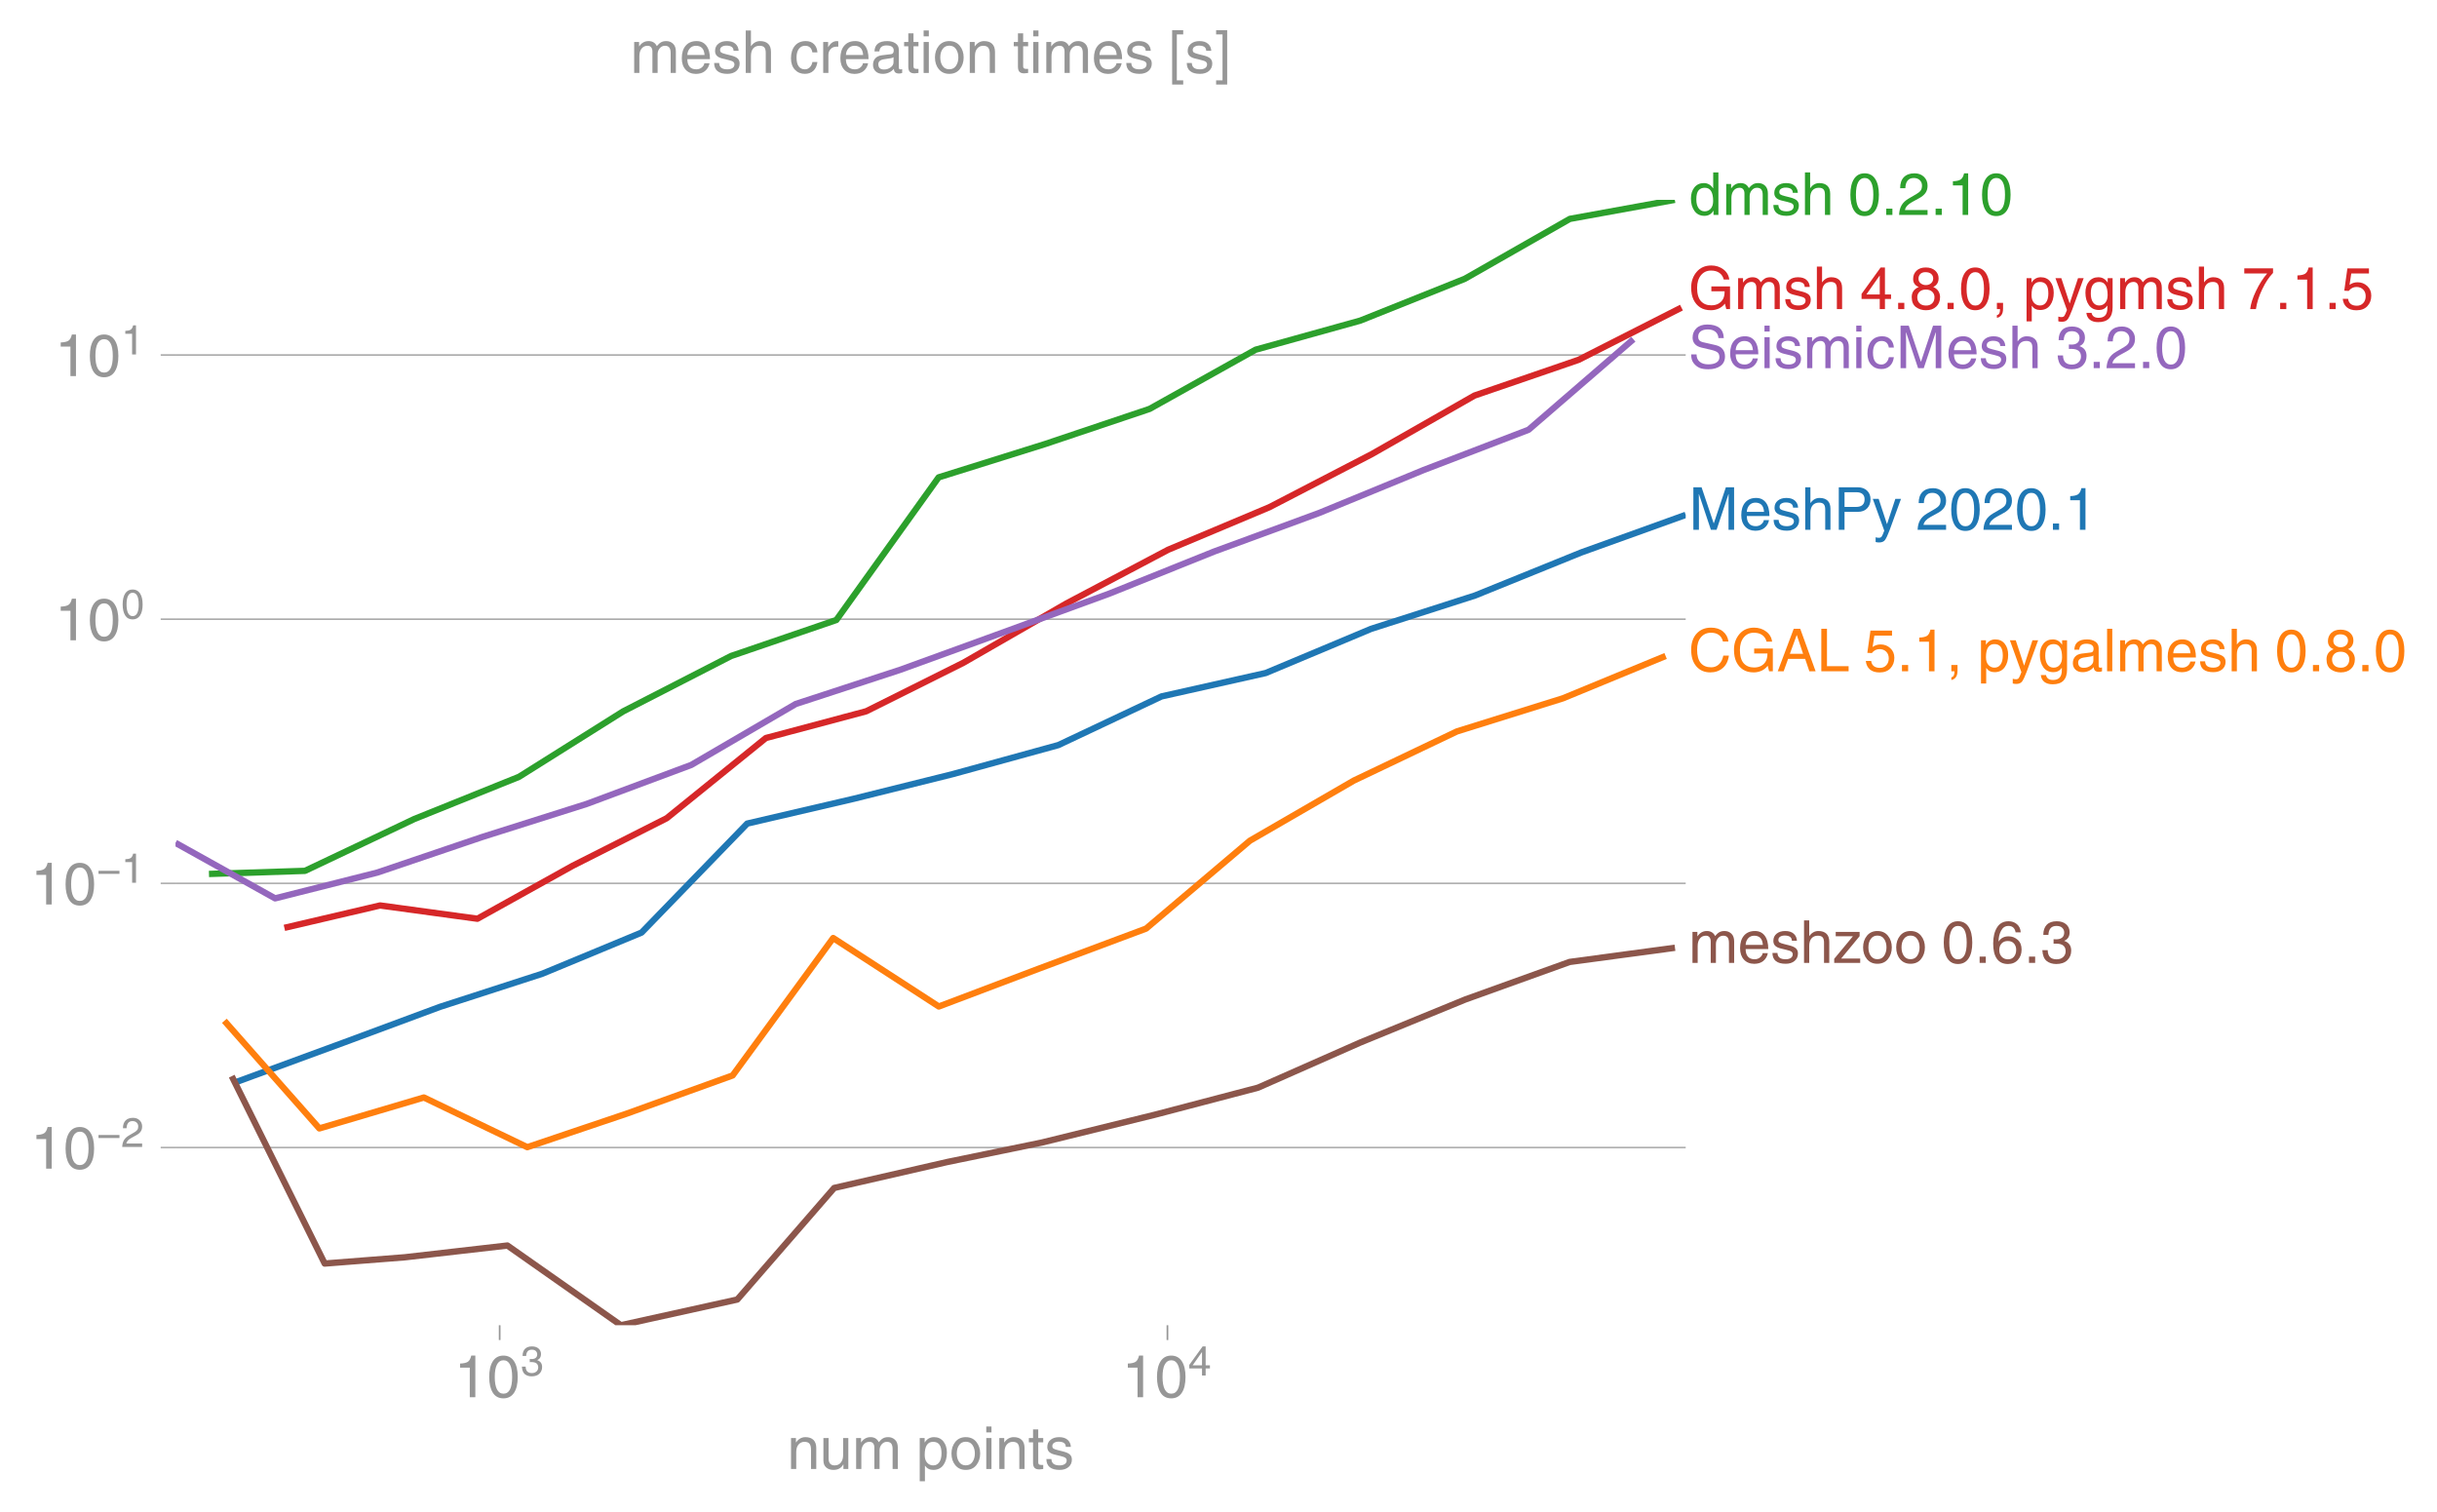
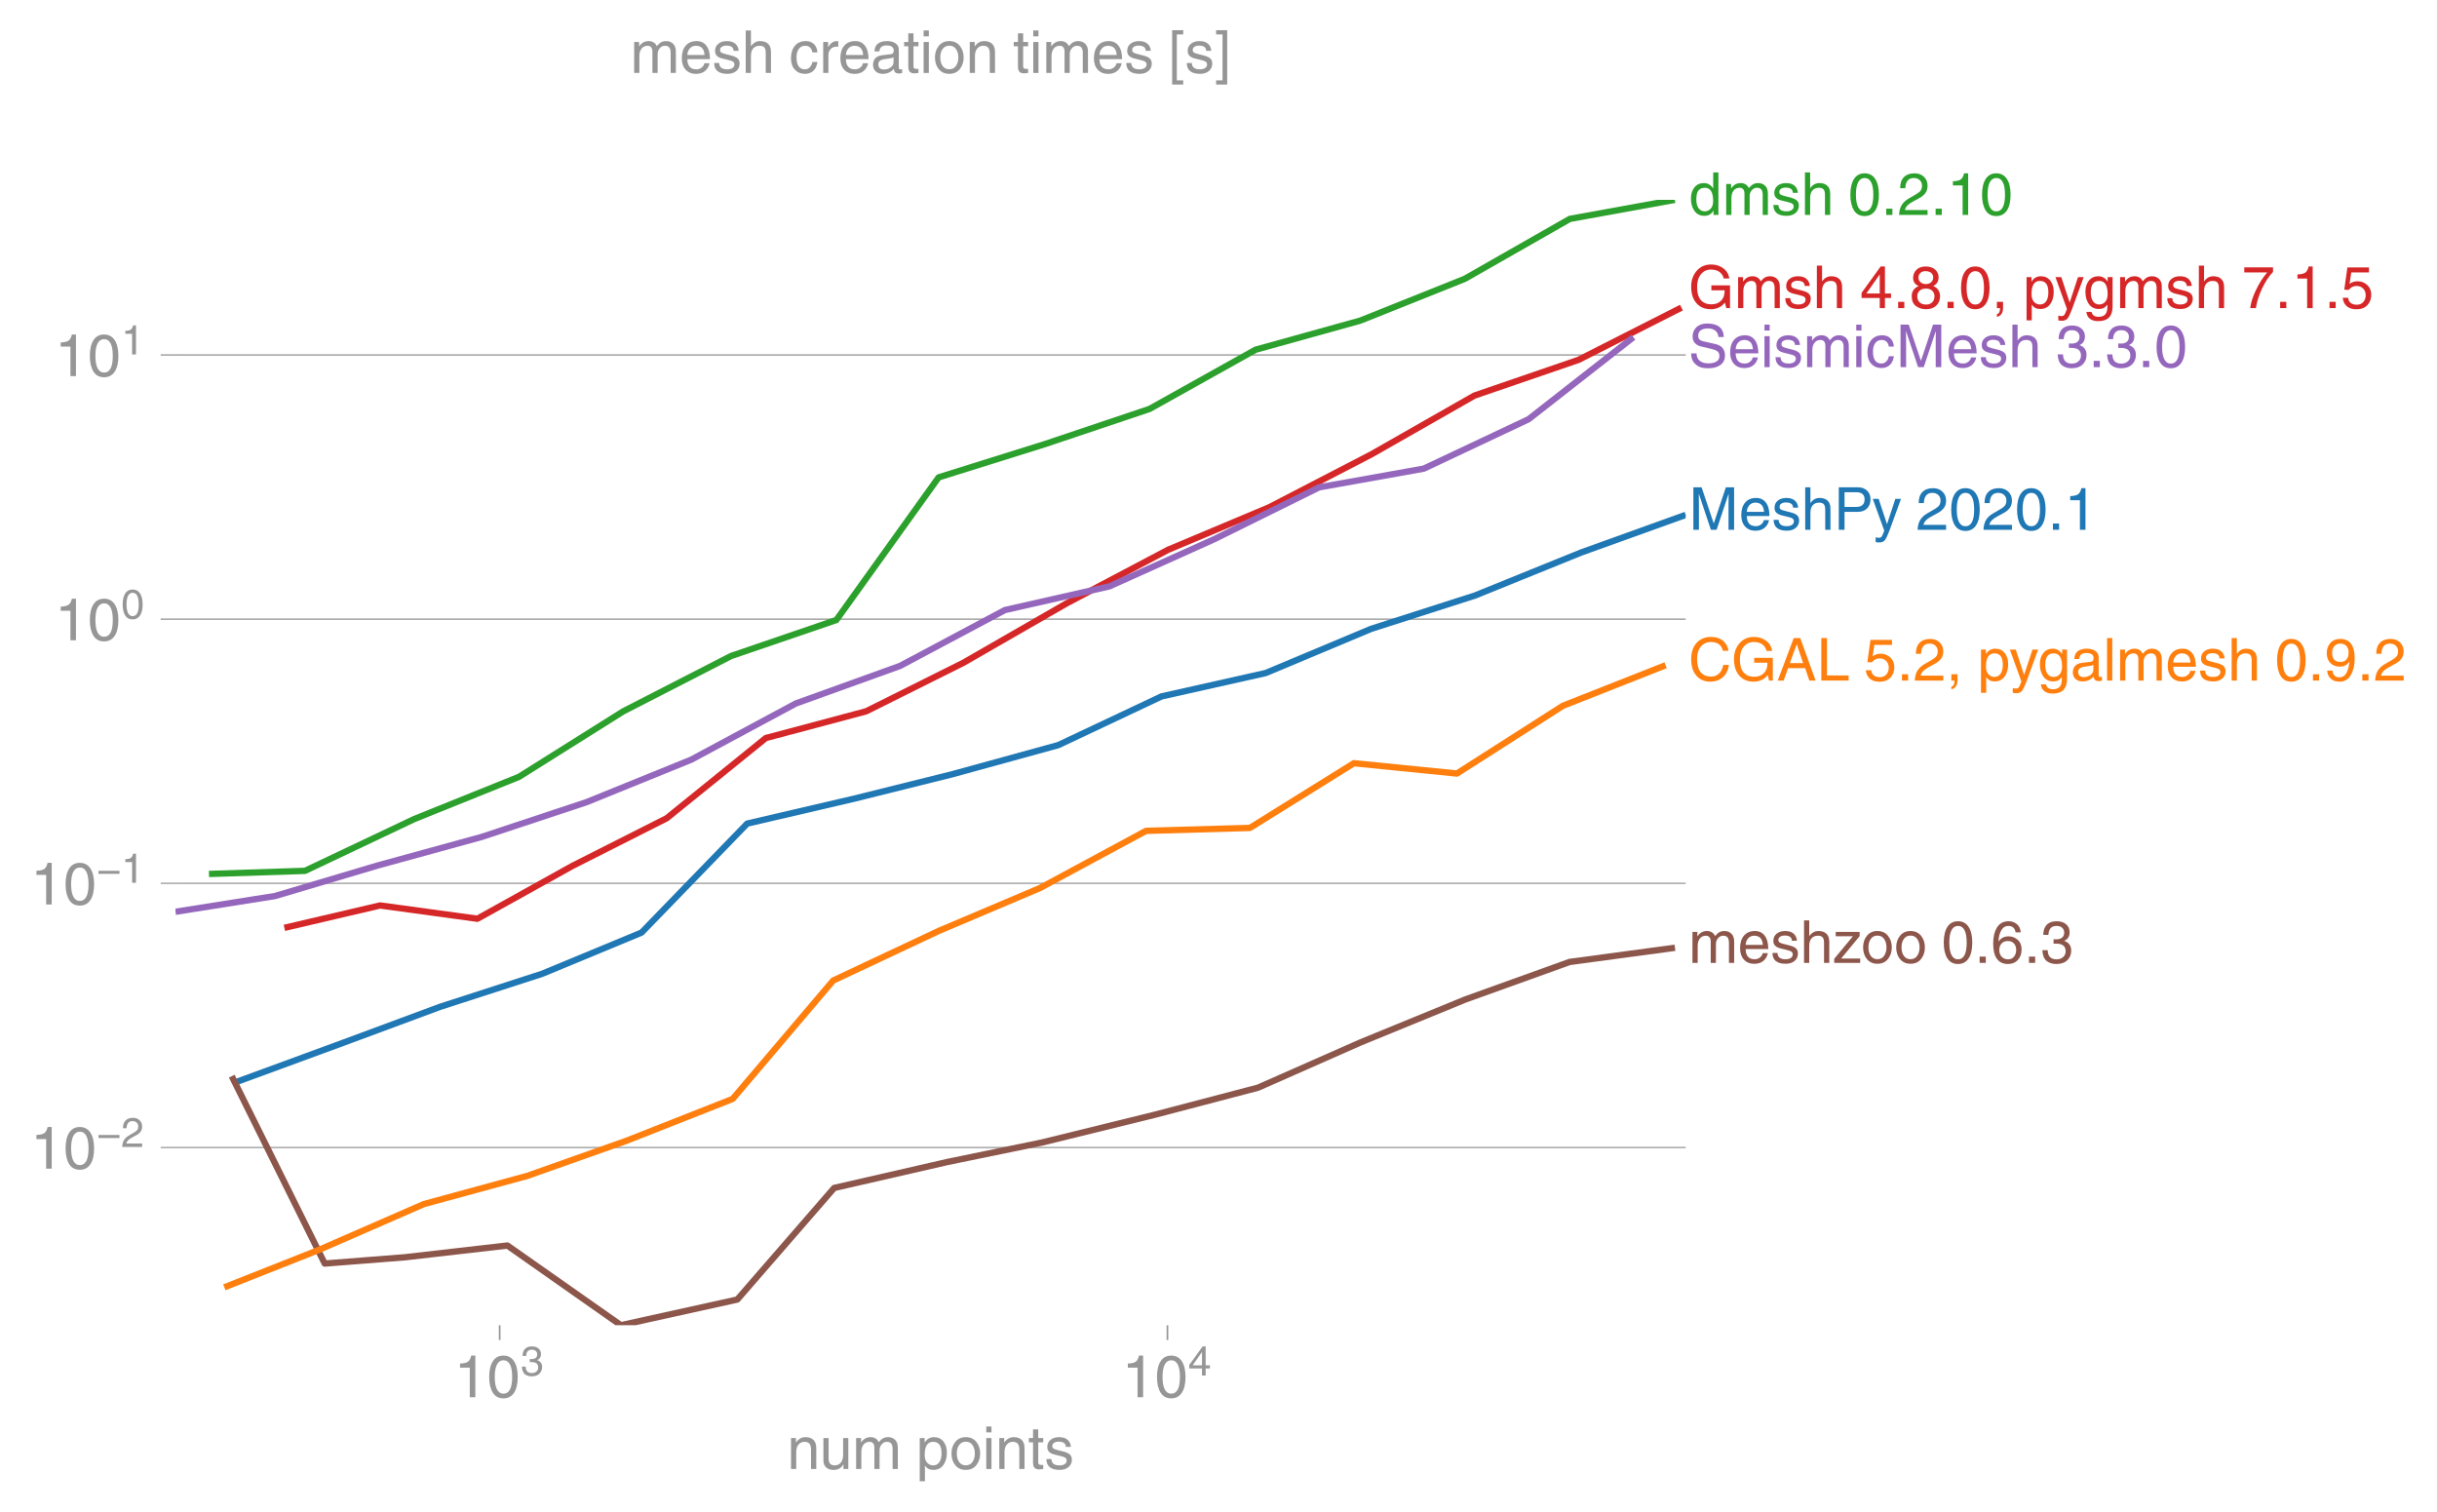
<svg xmlns="http://www.w3.org/2000/svg" xmlns:xlink="http://www.w3.org/1999/xlink" height="476.609" viewBox="0 0 576.281 357.457" width="768.375">
  <defs>
    <style>*{stroke-linecap:butt;stroke-linejoin:round}</style>
  </defs>
  <g id="figure_1">
    <path d="M0 357.457h576.281V0H0z" fill="none" id="patch_1" />
    <g id="axes_1">
      <path d="M41.5 313.361h357.12V47.25H41.5z" fill="none" id="patch_2" />
      <g id="matplotlib.axis_1">
        <g id="xtick_1">
          <g id="line2d_1">
            <defs>
-               <path d="M0 0v3.5" id="me89d0edef5" stroke="#969696" stroke-width=".4" />
-             </defs>
-             <use x="118.157" xlink:href="#me89d0edef5" y="313.361" fill="#969696" stroke="#969696" stroke-width=".4" />
+               <path d="M0 0v3.5" id="mc59b5e9c8b" stroke="#969696" stroke-width=".4" />
+             </defs>
+             <use x="118.157" xlink:href="#mc59b5e9c8b" y="313.361" fill="#969696" stroke="#969696" stroke-width=".4" />
          </g>
          <g transform="matrix(.14 0 0 -.14 107.377 330.41)" fill="#969696" id="text_1">
            <defs>
              <path d="M35.89 0h-9.374v49.906H10.109v6.985q8.594.28 12.782 2.75Q27.094 62.109 29 70.313h6.89z" id="HelveticaWorld-Regular-49" />
              <path d="M42.484 34.188q0 14.109-3.734 21.156-3.734 7.062-10.969 7.062-7.078 0-10.89-7.062-3.797-7.047-3.797-21.157 0-13.671 3.75-20.937Q20.609 6 27.78 6q7.235 0 10.969 7 3.734 7.016 3.734 21.188zm9.422 0q0-17.297-6.25-26.704-6.25-9.39-17.875-9.39-12.062 0-18.062 9.734-6 9.75-6 26.36 0 17.03 6.14 26.578 6.157 9.547 17.922 9.547 11.625 0 17.875-9.5t6.25-26.626z" id="HelveticaWorld-Regular-48" />
              <path d="M22.406 39.984q2.203-.187 4.594-.187 6.203 0 9.781 2.86 3.594 2.859 3.594 8.656 0 4.687-3.344 7.89-3.343 3.203-9.64 3.203-6.985 0-10.235-4.11-3.234-4.093-3.437-10.983h-8.64q0 10.984 5.765 16.984 5.765 6.016 16.937 6.016 9.922 0 15.828-5.11 5.907-5.094 5.907-13.39 0-10.704-9.032-14.5v-.204q11.72-4 11.72-16.406 0-9.906-6.595-16.265-6.593-6.344-18.703-6.344-9.906 0-16.312 5.203Q4.204 8.5 3.422 21.484H12.5q.203-8.109 4-11.797Q20.313 6 27.484 6q6.938 0 11.141 3.86 4.203 3.859 4.203 9.718 0 6.406-4.016 9.672-4 3.266-12.39 3.266-2 0-4.016-.094z" id="HelveticaWorld-Regular-51" />
            </defs>
            <use transform="translate(0 .173)" xlink:href="#HelveticaWorld-Regular-49" />
            <use transform="translate(55.615 .173)" xlink:href="#HelveticaWorld-Regular-48" />
            <use transform="matrix(.7 0 0 .7 112.146 36.781)" xlink:href="#HelveticaWorld-Regular-51" />
          </g>
        </g>
        <g id="xtick_2">
-           <use x="276.067" xlink:href="#me89d0edef5" y="313.361" fill="#969696" stroke="#969696" stroke-width=".4" id="line2d_2" />
+           <use x="276.067" xlink:href="#mc59b5e9c8b" y="313.361" fill="#969696" stroke="#969696" stroke-width=".4" id="line2d_2" />
          <g transform="matrix(.14 0 0 -.14 265.287 330.41)" fill="#969696" id="text_2">
            <defs>
              <path d="M10.594 24.703h22.61v31.89h-.188zM42 17.093V0h-8.797v17.094H2.484v8.593L34.72 70.314H42v-45.61h10.297v-7.61z" id="HelveticaWorld-Regular-52" />
            </defs>
            <use transform="translate(0 .173)" xlink:href="#HelveticaWorld-Regular-49" />
            <use transform="translate(55.615 .173)" xlink:href="#HelveticaWorld-Regular-48" />
            <use transform="matrix(.7 0 0 .7 112.146 36.781)" xlink:href="#HelveticaWorld-Regular-52" />
          </g>
        </g>
        <g transform="matrix(.14 0 0 -.14 186.133 347.359)" fill="#969696" id="text_3">
          <defs>
            <path d="M49.219 0h-8.844v32.172q0 7.422-2.594 10.578-2.578 3.156-8.578 3.156-5.906 0-9.875-4.5-3.953-4.484-3.953-12.89V0H6.594v52.297h8.297v-7.375h.203q6.203 8.89 15.812 8.89 8.89 0 13.594-4.718 4.719-4.703 4.719-13.5z" id="HelveticaWorld-Regular-110" />
            <path d="M6.11 52.297h8.78V17.578q0-5.765 2.61-8.625Q20.125 6.11 25 6.11q6.781 0 10.594 4.797 3.812 4.813 3.812 12.578v28.813h8.782V0H39.89v7.625l-.188.188q-4.984-9.329-16.61-9.329-7.515 0-12.25 4.094Q6.11 6.688 6.11 14.703z" id="HelveticaWorld-Regular-117" />
            <path d="M6.594 52.297h8.297v-7.375h.203q5.906 8.89 15.812 8.89 9.813 0 13.922-8.5 3.75 4.594 7.266 6.547 3.515 1.953 8.703 1.953 6.781 0 11.484-4.453Q77 44.922 77 36.187V0h-8.781v33.797q0 6.094-2.297 9.094-2.297 3.015-7.422 3.015-5.172 0-8.75-4.203-3.563-4.203-3.563-9.812V0h-8.78v36.188q0 4.53-2.11 7.124-2.094 2.594-6.094 2.594-6.297 0-10.062-4.687-3.766-4.688-3.766-12.703V0H6.594z" id="HelveticaWorld-Regular-109" />
            <path d="M14.984 23.688q0-8.407 4.094-13 4.11-4.579 10.219-4.579 6.687 0 10.39 5.438 3.72 5.453 3.72 14.765 0 10.22-3.563 14.907-3.563 4.687-10.735 4.687-6.984 0-10.562-5.5-3.563-5.5-3.563-16.718zm-8.39 28.609h8.297v-7.375h.203q5.61 8.89 15.625 8.89 10.11 0 15.937-7.359 5.828-7.344 5.828-18.766 0-12.796-5.953-21Q40.578-1.515 29.5-1.515q-9.094 0-13.922 7.032h-.203v-26.22H6.594z" id="HelveticaWorld-Regular-112" />
            <path d="M12.703 26.219q0-8.735 3.953-14.375 3.953-5.64 11.219-5.64 7.531 0 11.438 5.905 3.906 5.907 3.906 14.11 0 8.297-3.907 14.078-3.906 5.797-11.437 5.797-6.969 0-11.078-5.453-4.094-5.438-4.094-14.422zm-8.984 0q0 11.672 6.484 19.625 6.5 7.968 17.672 7.968 11.438 0 17.875-8.062 6.453-8.047 6.453-19.531 0-11.516-6.406-19.625-6.39-8.11-17.922-8.11-11.078 0-17.625 7.86-6.531 7.86-6.531 19.875z" id="HelveticaWorld-Regular-111" />
            <path d="M6.594 61.813v9.968h8.781v-9.969zM15.375 0H6.594v52.297h8.781z" id="HelveticaWorld-Regular-105" />
            <path d="M17.188 45.016V10.984q0-2 1.093-3.046 1.11-1.047 3.938-1.047h3.375V0Q20.797-.688 19-.688q-5.516 0-8.063 2.641-2.53 2.64-2.53 8.547v34.516H1.311v7.28h7.094v14.595h8.781V52.297h8.407v-7.281z" id="HelveticaWorld-Regular-116" />
            <path d="M36.078 37.406q-.187 4.688-3.344 6.735-3.14 2.047-9.047 2.047-4.296 0-7.359-1.907-3.047-1.89-3.047-5.468 0-2.829 1.797-4.172 1.813-1.344 7.828-2.86l8.688-2.187q7.906-2 11.297-5.11 3.406-3.093 3.406-8.656 0-7.719-5.64-12.531-5.641-4.813-15.063-4.813-11 0-16.64 4.563-5.626 4.578-5.735 13.75h8.5q.203-5.422 3.594-8.063 3.39-2.625 10.171-2.625 5.516 0 8.766 2.188 3.25 2.203 3.25 6.11 0 2.78-2.11 4.437-2.093 1.672-8.296 3.078l-10.203 2.5q-6.203 1.562-9.157 4.656-2.953 3.094-2.953 8.031 0 7.72 5.516 12.203 5.531 4.5 14.406 4.5 9.485 0 14.531-4.624 5.047-4.61 5.344-11.782z" id="HelveticaWorld-Regular-115" />
          </defs>
          <use xlink:href="#HelveticaWorld-Regular-110" />
          <use x="55.176" xlink:href="#HelveticaWorld-Regular-117" />
          <use x="109.961" xlink:href="#HelveticaWorld-Regular-109" />
          <use x="192.969" xlink:href="#HelveticaWorld-Regular-32" />
          <use x="217.383" xlink:href="#HelveticaWorld-Regular-112" />
          <use x="273.877" xlink:href="#HelveticaWorld-Regular-111" />
          <use x="329.785" xlink:href="#HelveticaWorld-Regular-105" />
          <use x="351.807" xlink:href="#HelveticaWorld-Regular-110" />
          <use x="406.982" xlink:href="#HelveticaWorld-Regular-116" />
          <use x="434.668" xlink:href="#HelveticaWorld-Regular-115" />
        </g>
      </g>
      <g id="matplotlib.axis_2">
        <g id="ytick_1">
-           <path clip-path="url(#p22463ea2a9)" d="M41.5 271.333h357.12" fill="none" stroke="#969696" stroke-linecap="square" stroke-width=".3" id="line2d_3" />
+           <path clip-path="url(#p4b1ed5103f)" d="M41.5 271.333h357.12" fill="none" stroke="#969696" stroke-linecap="square" stroke-width=".3" id="line2d_3" />
          <g id="line2d_4">
            <defs>
-               <path d="M0 0h-3.5" id="m90492a49a6" stroke="#969696" stroke-width=".3" />
-             </defs>
-             <use x="41.5" xlink:href="#m90492a49a6" y="271.333" fill="#969696" stroke="#969696" stroke-width=".3" />
+               <path d="M0 0h-3.5" id="mdeab0ee02b" stroke="#969696" stroke-width=".3" />
+             </defs>
+             <use x="41.5" xlink:href="#mdeab0ee02b" y="271.333" fill="#969696" stroke="#969696" stroke-width=".3" />
          </g>
          <g transform="matrix(.14 0 0 -.14 7.2 276.358)" fill="#969696" id="text_4">
            <defs>
              <path d="M54.594 21.578H4v7.328h50.594z" id="HelveticaWorld-Regular-8722" />
              <path d="M4.39 45.125q0 12.39 6.391 18.781 6.406 6.407 17.938 6.407 9.656 0 15.812-5.86 6.157-5.86 6.157-15.14 0-7.22-3.547-12.188-3.532-4.953-10.422-8.703l-12.11-6.64Q13.922 15.921 12.5 8.296h38.188V0H2.593q.39 9.906 4.297 16.5 3.906 6.594 12.203 11.375l12.593 7.328q5.032 2.89 7.329 5.984 2.297 3.094 2.297 8.516 0 5.375-3.766 9.031-3.75 3.672-10.156 3.672-7.078 0-10.594-4.672-3.516-4.656-3.61-12.609z" id="HelveticaWorld-Regular-50" />
            </defs>
            <use transform="translate(0 .173)" xlink:href="#HelveticaWorld-Regular-49" />
            <use transform="translate(55.615 .173)" xlink:href="#HelveticaWorld-Regular-48" />
            <use transform="matrix(.7 0 0 .7 112.146 36.781)" xlink:href="#HelveticaWorld-Regular-8722" />
            <use transform="matrix(.7 0 0 .7 153.161 36.781)" xlink:href="#HelveticaWorld-Regular-50" />
          </g>
        </g>
        <g id="ytick_2">
-           <path clip-path="url(#p22463ea2a9)" d="M41.5 208.868h357.12" fill="none" stroke="#969696" stroke-linecap="square" stroke-width=".3" id="line2d_5" />
-           <use x="41.5" xlink:href="#m90492a49a6" y="208.868" fill="#969696" stroke="#969696" stroke-width=".3" id="line2d_6" />
+           <path clip-path="url(#p4b1ed5103f)" d="M41.5 208.868h357.12" fill="none" stroke="#969696" stroke-linecap="square" stroke-width=".3" id="line2d_5" />
+           <use x="41.5" xlink:href="#mdeab0ee02b" y="208.868" fill="#969696" stroke="#969696" stroke-width=".3" id="line2d_6" />
          <g transform="matrix(.14 0 0 -.14 7.2 213.893)" fill="#969696" id="text_5">
            <use transform="translate(0 .173)" xlink:href="#HelveticaWorld-Regular-49" />
            <use transform="translate(55.615 .173)" xlink:href="#HelveticaWorld-Regular-48" />
            <use transform="matrix(.7 0 0 .7 112.146 36.781)" xlink:href="#HelveticaWorld-Regular-8722" />
            <use transform="matrix(.7 0 0 .7 153.161 36.781)" xlink:href="#HelveticaWorld-Regular-49" />
          </g>
        </g>
        <g id="ytick_3">
-           <path clip-path="url(#p22463ea2a9)" d="M41.5 146.403h357.12" fill="none" stroke="#969696" stroke-linecap="square" stroke-width=".3" id="line2d_7" />
-           <use x="41.5" xlink:href="#m90492a49a6" y="146.403" fill="#969696" stroke="#969696" stroke-width=".3" id="line2d_8" />
+           <path clip-path="url(#p4b1ed5103f)" d="M41.5 146.403h357.12" fill="none" stroke="#969696" stroke-linecap="square" stroke-width=".3" id="line2d_7" />
+           <use x="41.5" xlink:href="#mdeab0ee02b" y="146.403" fill="#969696" stroke="#969696" stroke-width=".3" id="line2d_8" />
          <g transform="matrix(.14 0 0 -.14 12.94 151.428)" fill="#969696" id="text_6">
            <use transform="translate(0 .173)" xlink:href="#HelveticaWorld-Regular-49" />
            <use transform="translate(55.615 .173)" xlink:href="#HelveticaWorld-Regular-48" />
            <use transform="matrix(.7 0 0 .7 112.146 36.781)" xlink:href="#HelveticaWorld-Regular-48" />
          </g>
        </g>
        <g id="ytick_4">
-           <path clip-path="url(#p22463ea2a9)" d="M41.5 83.939h357.12" fill="none" stroke="#969696" stroke-linecap="square" stroke-width=".3" id="line2d_9" />
-           <use x="41.5" xlink:href="#m90492a49a6" y="83.939" fill="#969696" stroke="#969696" stroke-width=".3" id="line2d_10" />
+           <path clip-path="url(#p4b1ed5103f)" d="M41.5 83.939h357.12" fill="none" stroke="#969696" stroke-linecap="square" stroke-width=".3" id="line2d_9" />
+           <use x="41.5" xlink:href="#mdeab0ee02b" y="83.939" fill="#969696" stroke="#969696" stroke-width=".3" id="line2d_10" />
          <g transform="matrix(.14 0 0 -.14 12.94 88.963)" fill="#969696" id="text_7">
            <use transform="translate(0 .173)" xlink:href="#HelveticaWorld-Regular-49" />
            <use transform="translate(55.615 .173)" xlink:href="#HelveticaWorld-Regular-48" />
            <use transform="matrix(.7 0 0 .7 112.146 36.781)" xlink:href="#HelveticaWorld-Regular-49" />
          </g>
        </g>
      </g>
-       <path clip-path="url(#p22463ea2a9)" d="M49.414 206.655l22.7-.735 25.856-12.258 24.763-9.977 24.634-15.475 25.514-13.094 24.894-8.513 24.183-33.725 25.123-7.866 24.764-8.323 25.051-13.992 24.741-6.877 24.753-9.898 24.835-14.165 24.814-4.508" fill="none" stroke="#2ca02c" stroke-linecap="square" stroke-width="1.5" id="line2d_11" />
-       <path clip-path="url(#p22463ea2a9)" d="M55.831 255.865l25.206-9.252 23.007-8.535 24.174-7.824 23.488-9.734 24.988-25.777 25.207-5.873 23.387-5.82 24.983-6.87 24.403-11.51 24.624-5.525 24.919-10.443 24.587-7.889 25.108-10.175 24.708-8.89" fill="none" stroke="#1f77b4" stroke-linecap="square" stroke-width="1.5" id="line2d_12" />
-       <path clip-path="url(#p22463ea2a9)" d="M54.803 254.468l21.98 44.308 18.941-1.48 24.26-2.783 26.843 18.848 27.52-6.074 22.91-26.385 26.753-6.136 22.377-4.609 26.716-6.573 24.398-6.4 24.157-10.666 24.865-10.19 24.65-8.867 24.909-3.356" fill="none" stroke="#8c564b" stroke-linecap="square" stroke-width="1.5" id="line2d_13" />
-       <path clip-path="url(#p22463ea2a9)" d="M53.053 241.375l22.465 25.45 24.715-7.313 24.46 11.746 23.475-7.92 25.082-9.04 23.77-32.493 24.983 16.191 23.98-9.07 25.033-9.351 24.551-20.786 24.593-14.223 24.36-11.614 25.059-7.827 24.292-10.015" fill="none" stroke="#ff7f0e" stroke-linecap="square" stroke-width="1.5" id="line2d_14" />
-       <path clip-path="url(#p22463ea2a9)" d="M67.249 219.397l22.62-5.293 23.016 3.142 22.523-12.517 22.255-11.254 23.443-18.963 23.744-6.332 22.964-11.462 24.407-14.045 24.01-12.68 23.922-10.05 24.24-12.562 24.285-13.849 24.615-8.449 24.325-12.349" fill="none" stroke="#d62728" stroke-linecap="square" stroke-width="1.5" id="line2d_15" />
-       <path clip-path="url(#p22463ea2a9)" d="M41.5 199.301l23.553 13.122 24.192-6.103 24.67-8.366 24.823-7.86 24.725-9.218 24.715-14.417 24.69-8.078 24.781-9 24.7-9.025 24.73-9.93 24.843-9.123 24.767-10.18 24.782-9.507 24.775-21.401" fill="none" stroke="#9467bd" stroke-linecap="square" stroke-width="1.5" id="line2d_16" />
+       <path clip-path="url(#p4b1ed5103f)" d="M49.414 206.655l22.7-.735 25.856-12.258 24.763-9.977 24.634-15.475 25.514-13.094 24.894-8.513 24.183-33.725 25.123-7.866 24.764-8.323 25.051-13.992 24.741-6.877 24.753-9.898 24.835-14.165 24.814-4.508" fill="none" stroke="#2ca02c" stroke-linecap="square" stroke-width="1.5" id="line2d_11" />
+       <path clip-path="url(#p4b1ed5103f)" d="M55.831 255.865l25.206-9.252 23.007-8.535 24.174-7.824 23.488-9.734 24.988-25.777 25.207-5.873 23.387-5.82 24.983-6.87 24.403-11.51 24.624-5.525 24.919-10.443 24.587-7.889 25.108-10.175 24.708-8.89" fill="none" stroke="#1f77b4" stroke-linecap="square" stroke-width="1.5" id="line2d_12" />
+       <path clip-path="url(#p4b1ed5103f)" d="M54.803 254.468l21.98 44.308 18.941-1.48 24.26-2.783 26.843 18.848 27.52-6.074 22.91-26.385 26.753-6.136 22.377-4.609 26.716-6.573 24.398-6.4 24.157-10.666 24.865-10.19 24.65-8.867 24.909-3.356" fill="none" stroke="#8c564b" stroke-linecap="square" stroke-width="1.5" id="line2d_13" />
+       <path clip-path="url(#p4b1ed5103f)" d="M53.053 304.396l22.465-8.895 24.715-10.788 24.46-6.666 23.475-8.313 25.082-9.886 23.77-27.99 24.983-11.743 23.98-10.157 25.033-13.5 24.551-.688 24.593-15.303 24.36 2.44 25.059-16.016 24.292-9.587" fill="none" stroke="#ff7f0e" stroke-linecap="square" stroke-width="1.5" id="line2d_14" />
+       <path clip-path="url(#p4b1ed5103f)" d="M67.249 219.397l22.62-5.293 23.016 3.142 22.523-12.517 22.255-11.254 23.443-18.963 23.744-6.332 22.964-11.462 24.407-14.045 24.01-12.68 23.922-10.05 24.24-12.562 24.285-13.849 24.615-8.449 24.325-12.349" fill="none" stroke="#d62728" stroke-linecap="square" stroke-width="1.5" id="line2d_15" />
+       <path clip-path="url(#p4b1ed5103f)" d="M41.5 215.594l23.553-3.725 24.192-7.198 24.67-6.776 24.823-8.232 24.725-10.036 24.715-13.276 24.69-8.903 24.781-13.2 24.7-5.601 24.73-11.127 24.843-12.28 24.767-4.43 24.782-11.683 24.775-19.386" fill="none" stroke="#9467bd" stroke-linecap="square" stroke-width="1.5" id="line2d_16" />
      <g transform="matrix(.14 0 0 -.14 399.299 50.825)" fill="#2ca02c" id="text_8">
        <defs>
          <path d="M13.094 26.313q0-9.704 3.844-14.954 3.859-5.25 10.265-5.25 6.094 0 10.188 4.485 4.109 4.5 4.109 13.094 0 11.03-3.5 16.625-3.484 5.593-10.61 5.593-6.78 0-10.546-4.453-3.75-4.437-3.75-15.14zM50.39 0h-8.297v7.172h-.203q-4.97-8.688-15.078-8.688-10.891 0-16.86 8.297Q4 15.094 4 27.688q0 11.625 5.906 18.875 5.922 7.25 15.875 7.25 9.813 0 15.625-8.891l.203.594V71.78h8.782z" id="HelveticaWorld-Regular-100" />
          <path d="M49.219 0h-8.844v34.188q0 6.296-2.438 9-2.437 2.718-7.953 2.718-6.797 0-10.703-4.406-3.906-4.39-3.906-12.984V0H6.594v71.781h8.781V45.312h.203q6 8.5 15.328 8.5 8.594 0 13.453-4.5 4.86-4.484 4.86-13.718z" id="HelveticaWorld-Regular-104" />
          <path d="M19.094 0H8.687v10.594h10.407z" id="HelveticaWorld-Regular-46" />
        </defs>
        <use xlink:href="#HelveticaWorld-Regular-100" />
        <use x="56.982" xlink:href="#HelveticaWorld-Regular-109" />
        <use x="139.99" xlink:href="#HelveticaWorld-Regular-115" />
        <use x="189.99" xlink:href="#HelveticaWorld-Regular-104" />
        <use x="245.166" xlink:href="#HelveticaWorld-Regular-32" />
        <use x="269.58" xlink:href="#HelveticaWorld-Regular-48" />
        <use x="325.195" xlink:href="#HelveticaWorld-Regular-46" />
        <use x="352.979" xlink:href="#HelveticaWorld-Regular-50" />
        <use x="408.594" xlink:href="#HelveticaWorld-Regular-46" />
        <use x="436.377" xlink:href="#HelveticaWorld-Regular-49" />
        <use x="491.992" xlink:href="#HelveticaWorld-Regular-48" />
      </g>
      <g transform="matrix(.14 0 0 -.14 399.299 125.276)" fill="#1f77b4" id="text_9">
        <defs>
          <path d="M67.484 0v42.39q0 .829.094 8.126t.094 9.78h-.281L47.312 0h-9.609L17.578 60.203h-.297q0-3.61.094-10.297.11-6.687.11-7.515V0H8.108v71.781h13.86L42.39 11.078h.28l20.313 60.703h13.922V0z" id="HelveticaWorld-Regular-77" />
          <path d="M42.484 30.328q-.687 8.485-4.5 12.031-3.797 3.547-10.109 3.547-6.39 0-10.328-4.5-3.922-4.484-4.172-11.078zm8.391-13.922q-1.453-8.11-7.953-13.422-5.719-4.5-15.047-4.593-10.984.093-17.438 7.203Q4 12.704 4 24.704q0 13.78 6.64 21.437 6.641 7.672 18.47 7.672 10.593 0 16.546-7.922 5.953-7.907 5.953-22.594H13.375q0-8.203 3.813-12.703Q21 6.109 28.608 6.109q5.375 0 9.235 3.235 3.86 3.25 4.25 7.062z" id="HelveticaWorld-Regular-101" />
          <path d="M17.828 38.625H37.11q7.282 0 10.938 3.188 3.656 3.203 3.656 9.703 0 5.812-3.516 8.89-3.515 3.078-10.687 3.078H17.828zm0-38.625H8.11v71.781h32.266q9.625 0 15.484-5.594 5.86-5.593 5.86-14.578 0-9.328-5.672-15.312-5.656-5.969-15.672-5.969H17.828z" id="HelveticaWorld-Regular-80" />
          <path d="M39.016 52.297h9.562L29.891.984q-.5-1.375-.985-2.593-4.25-11.329-7.328-15.547-3.078-4.235-9.953-4.235-3.61 0-5.906.782v8.015q2.484-.89 5.468-.89 3.22 0 4.704 2.03 1.5 2.032 4.421 9.938L.875 52.297h9.922L24.812 9.719H25z" id="HelveticaWorld-Regular-121" />
        </defs>
        <use xlink:href="#HelveticaWorld-Regular-77" />
        <use x="85.01" xlink:href="#HelveticaWorld-Regular-101" />
        <use x="140.43" xlink:href="#HelveticaWorld-Regular-115" />
        <use x="190.43" xlink:href="#HelveticaWorld-Regular-104" />
        <use x="245.605" xlink:href="#HelveticaWorld-Regular-80" />
        <use x="310.254" xlink:href="#HelveticaWorld-Regular-121" />
        <use x="359.863" xlink:href="#HelveticaWorld-Regular-32" />
        <use x="384.277" xlink:href="#HelveticaWorld-Regular-50" />
        <use x="439.893" xlink:href="#HelveticaWorld-Regular-48" />
        <use x="495.508" xlink:href="#HelveticaWorld-Regular-50" />
        <use x="551.123" xlink:href="#HelveticaWorld-Regular-48" />
        <use x="606.738" xlink:href="#HelveticaWorld-Regular-46" />
        <use x="634.521" xlink:href="#HelveticaWorld-Regular-49" />
      </g>
      <g transform="matrix(.14 0 0 -.14 399.299 227.68)" fill="#8c564b" id="text_10">
        <defs>
          <path d="M14.11 7.328h32.187V0H2.39v6.89l31.64 38.126H4.938v7.28h40.374v-7.171z" id="HelveticaWorld-Regular-122" />
          <path d="M14.11 21.578q0-6.875 4.093-11.234Q22.313 6 28.906 6q6.297 0 10.032 4.438 3.734 4.453 3.734 11.687 0 6.297-3.688 10.547-3.687 4.25-10.468 4.25-6.594 0-10.5-4.156-3.907-4.157-3.907-11.188zM41.702 51.61q-.984 5.375-3.984 8.078-3 2.72-8.125 2.72-8.11 0-12.36-7.923-4.25-7.906-4.343-18.109l.203-.188q5.61 8.641 16.687 8.641 8.844 0 15.438-5.86 6.593-5.859 6.593-16.452 0-10.5-6.25-17.47-6.25-6.952-16.843-6.952-12.219 0-18.563 8.687-6.344 8.703-6.344 25.938 0 16.593 6.485 27.093 6.5 10.5 19.484 10.5 8.407 0 14.219-5.015 5.813-5 6.297-13.688z" id="HelveticaWorld-Regular-54" />
        </defs>
        <use xlink:href="#HelveticaWorld-Regular-109" />
        <use x="83.008" xlink:href="#HelveticaWorld-Regular-101" />
        <use x="138.428" xlink:href="#HelveticaWorld-Regular-115" />
        <use x="188.428" xlink:href="#HelveticaWorld-Regular-104" />
        <use x="243.604" xlink:href="#HelveticaWorld-Regular-122" />
        <use x="291.072" xlink:href="#HelveticaWorld-Regular-111" />
        <use x="346.98" xlink:href="#HelveticaWorld-Regular-111" />
        <use x="402.889" xlink:href="#HelveticaWorld-Regular-32" />
        <use x="427.303" xlink:href="#HelveticaWorld-Regular-48" />
        <use x="482.918" xlink:href="#HelveticaWorld-Regular-46" />
        <use x="510.701" xlink:href="#HelveticaWorld-Regular-54" />
        <use x="566.316" xlink:href="#HelveticaWorld-Regular-46" />
        <use x="594.1" xlink:href="#HelveticaWorld-Regular-51" />
      </g>
-       <g transform="matrix(.14 0 0 -.14 399.299 158.727)" fill="#ff7f0e" id="text_11">
+       <g transform="matrix(.14 0 0 -.14 399.299 160.921)" fill="#ff7f0e" id="text_11">
        <defs>
          <path d="M58.016 50.203q-1.625 7.313-6.782 11.094-5.14 3.797-13.343 3.797-10.594 0-17.047-7.703-6.438-7.688-6.438-20.766 0-15.14 6.094-22.547 6.11-7.39 17.688-7.39 7.609 0 13.093 5.046 5.5 5.063 7.407 14.688h9.421Q66.22 12.594 57.625 5.344t-20.906-7.25q-14.703 0-23.516 10.11Q4.391 18.311 4.391 36.28q0 17.328 9.203 27.36 9.203 10.047 24.297 10.047 12.5 0 20.265-6.454 7.766-6.437 9.235-17.03z" id="HelveticaWorld-Regular-67" />
          <path d="M38.484 38.375h31.532V0h-6.297l-2.344 9.281Q56.781 3.421 50.578.75q-6.187-2.656-12.875-2.656-10.797 0-18.047 4.703-7.25 4.719-11.265 13.015-4 8.313-4 20.72 0 15.468 9.203 26.312 9.203 10.843 24.781 10.843 11.625 0 20.313-6.5Q67.39 60.688 68.796 50h-9.375q-1.703 7.078-7.219 11.078-5.516 4.016-14.312 4.016-10.594 0-17.047-7.985-6.438-7.984-6.438-21.125 0-15.28 6.39-22.437Q27.204 6.39 38.282 6.39q7.235 0 12.235 2.859 5 2.86 7.687 7.766 2.688 4.906 2.688 13.062H38.484z" id="HelveticaWorld-Regular-71" />
          <path d="M44 29.5L33.406 61.078h-.203L21.687 29.5zm-25.297-8.594L11.188 0h-9.97l27 71.781h10.985L65.187 0H54.594l-7.078 20.906z" id="HelveticaWorld-Regular-65" />
          <path d="M17.672 8.594h36.531V0H8.11v71.781h9.563z" id="HelveticaWorld-Regular-76" />
          <path d="M14.703 40.922q5.813 4.39 13.625 4.39 9.469 0 16.281-6.296 6.813-6.297 6.813-16.22 0-10.78-6.578-17.796-6.563-7-18.422-7-10.313 0-16.266 5.047Q4.203 8.109 3.22 17.39h9.094q.671-5.672 4.437-8.672 3.766-3 10.453-3 6.485 0 10.64 4.484Q42 14.703 42 21.688q0 7.125-4.36 11.421-4.343 4.297-11.218 4.297-7.813 0-13.047-6.687l-7.563.39 5.266 37.594h36.438v-8.5H17.672z" id="HelveticaWorld-Regular-53" />
          <path d="M8.688 10.594h10.406V.78q0-7.422-3.078-11.172-3.078-3.765-7.328-4.312v4.594Q14.015-9.422 14.015 0H8.687z" id="HelveticaWorld-Regular-44" />
          <path d="M12.984 26.313q0-9.61 3.813-14.907Q20.609 6.11 27.094 6.11q6.312 0 10.312 4.579 4 4.593 4 13 0 11.03-3.5 16.625-3.484 5.593-10.61 5.593-7.171 0-10.75-4.765-3.562-4.766-3.562-14.828zM49.812 2.983q0-12.609-6.062-18.797-6.047-6.203-18.266-6.203-8.78 0-13.984 4.047Q6.297-13.922 5.516-6.39h8.796q.672-3.812 3.532-6.062 2.86-2.25 8.281-2.25 7.375 0 11.125 3.969 3.766 3.953 3.766 12.828v3.719h-.188q-4.937-7.329-13.922-7.329-11.187 0-17.093 8.25-5.907 8.25-5.907 20.953 0 11.625 5.953 18.875 5.97 7.25 15.829 7.25 9.906 0 15.625-8.89h.187v7.375h8.313z" id="HelveticaWorld-Regular-103" />
          <path d="M38.375 26.703q-.969-1.015-3.828-1.656-2.86-.625-10.672-1.656-5.766-.688-8.469-2.844-2.703-2.14-2.703-5.656 0-4.297 2.281-6.688 2.297-2.39 7.329-2.39 6.296 0 11.171 3.578 4.891 3.593 4.891 8.718zM6.203 36.375q.297 8.844 5.734 13.14 5.454 4.297 15.844 4.297 8.297 0 13.907-3.765 5.624-3.75 5.624-10.844V9.078Q47.313 6 50.094 6q1.125 0 2.89.39V0Q50.594-.984 48-.984q-4.5 0-6.703 1.921-2.188 1.938-2.281 6.047-7.516-8.5-18.891-8.5-7.422 0-11.922 4.204Q3.72 6.89 3.72 13.624q0 6.89 3.906 11.125Q11.531 29 19 29.89l15.516 1.891q4.203.64 4.203 6.203 0 4.11-3.047 6.297-3.047 2.203-9.25 2.203-5.516 0-8.485-2.437-2.953-2.438-3.53-7.672z" id="HelveticaWorld-Regular-97" />
          <path d="M15.375 0H6.594v71.781h8.781z" id="HelveticaWorld-Regular-108" />
-           <path d="M27.594 40.578q5.422 0 8.953 3.094 3.547 3.11 3.547 8.234 0 4.594-3.407 7.547-3.39 2.953-9.687 2.953-5.61 0-8.672-3.11-3.047-3.093-3.047-7.874 0-5.125 3.813-7.984 3.812-2.86 8.5-2.86zm.093-7.562q-6.78 0-10.64-3.766-3.86-3.766-3.86-9.234 0-6.297 3.907-10.157Q21 6 28.219 6q6.406 0 10.234 3.86 3.828 3.859 3.828 10.265 0 5.469-3.828 9.172-3.828 3.719-10.766 3.719zM49.22 52.203q0-10.594-9.032-14.797 6.204-2.781 8.86-7.36 2.656-4.562 2.656-9.733 0-10.016-6.453-16.125-6.438-6.094-17.375-6.094-9.563 0-16.813 5.25-7.25 5.25-7.25 17.062 0 11.922 11.907 16.907-9.516 3.796-9.516 13.671 0 8.297 5.64 13.813 5.641 5.516 15.641 5.516 10.016 0 15.875-5.204 5.86-5.203 5.86-12.906z" id="HelveticaWorld-Regular-56" />
+           <path d="M27.594 31.39q6 0 9.75 4.047 3.765 4.063 3.765 11.97 0 6.5-3.562 10.75-3.563 4.25-10.64 4.25-6.11 0-9.876-4.298-3.75-4.297-3.75-11.53 0-7.376 3.516-11.282 3.515-3.906 10.797-3.906zm-1.282-7.906q-10 0-16.062 6.203-6.047 6.204-6.047 16.5 0 10.407 6.094 17.266 6.11 6.86 16.515 6.86 12.11 0 18.36-8.157 6.25-8.156 6.25-24.453 0-16.906-6.406-28.266Q38.625-1.905 25.875-1.905q-9.953 0-15.422 5.593-5.469 5.594-5.469 13.204h8.829q.39-5.266 3.437-8.375 3.063-3.094 8.438-3.094 7.609 0 11.515 6.781Q41.11 19 42.578 31.688l-.187.203q-5.672-8.407-16.078-8.407z" id="HelveticaWorld-Regular-57" />
        </defs>
        <use xlink:href="#HelveticaWorld-Regular-67" />
        <use x="72.314" xlink:href="#HelveticaWorld-Regular-71" />
        <use x="149.414" xlink:href="#HelveticaWorld-Regular-65" />
        <use x="216.113" xlink:href="#HelveticaWorld-Regular-76" />
        <use x="271.729" xlink:href="#HelveticaWorld-Regular-32" />
        <use x="296.143" xlink:href="#HelveticaWorld-Regular-53" />
        <use x="351.758" xlink:href="#HelveticaWorld-Regular-46" />
-         <use x="379.541" xlink:href="#HelveticaWorld-Regular-49" />
+         <use x="379.541" xlink:href="#HelveticaWorld-Regular-50" />
        <use x="435.156" xlink:href="#HelveticaWorld-Regular-44" />
        <use x="462.939" xlink:href="#HelveticaWorld-Regular-32" />
        <use x="487.354" xlink:href="#HelveticaWorld-Regular-112" />
        <use x="541.848" xlink:href="#HelveticaWorld-Regular-121" />
        <use x="589.457" xlink:href="#HelveticaWorld-Regular-103" />
        <use x="645.365" xlink:href="#HelveticaWorld-Regular-97" />
        <use x="700.297" xlink:href="#HelveticaWorld-Regular-108" />
        <use x="722.318" xlink:href="#HelveticaWorld-Regular-109" />
        <use x="805.326" xlink:href="#HelveticaWorld-Regular-101" />
        <use x="860.746" xlink:href="#HelveticaWorld-Regular-115" />
        <use x="910.746" xlink:href="#HelveticaWorld-Regular-104" />
        <use x="965.922" xlink:href="#HelveticaWorld-Regular-32" />
        <use x="990.336" xlink:href="#HelveticaWorld-Regular-48" />
        <use x="1045.951" xlink:href="#HelveticaWorld-Regular-46" />
-         <use x="1073.734" xlink:href="#HelveticaWorld-Regular-56" />
+         <use x="1073.734" xlink:href="#HelveticaWorld-Regular-57" />
        <use x="1129.35" xlink:href="#HelveticaWorld-Regular-46" />
-         <use x="1157.133" xlink:href="#HelveticaWorld-Regular-48" />
-       </g>
-       <g transform="matrix(.14 0 0 -.14 399.299 73.091)" fill="#d62728" id="text_12">
-         <defs>
+         <use x="1157.133" xlink:href="#HelveticaWorld-Regular-50" />
+       </g>
+       <g transform="matrix(.14 0 0 -.14 399.299 72.855)" fill="#d62728" id="text_12">
+         <defs>
+           <path d="M27.594 40.578q5.422 0 8.953 3.094 3.547 3.11 3.547 8.234 0 4.594-3.407 7.547-3.39 2.953-9.687 2.953-5.61 0-8.672-3.11-3.047-3.093-3.047-7.874 0-5.125 3.813-7.984 3.812-2.86 8.5-2.86zm.093-7.562q-6.78 0-10.64-3.766-3.86-3.766-3.86-9.234 0-6.297 3.907-10.157Q21 6 28.219 6q6.406 0 10.234 3.86 3.828 3.859 3.828 10.265 0 5.469-3.828 9.172-3.828 3.719-10.766 3.719zM49.22 52.203q0-10.594-9.032-14.797 6.204-2.781 8.86-7.36 2.656-4.562 2.656-9.733 0-10.016-6.453-16.125-6.438-6.094-17.375-6.094-9.563 0-16.813 5.25-7.25 5.25-7.25 17.062 0 11.922 11.907 16.907-9.516 3.796-9.516 13.671 0 8.297 5.64 13.813 5.641 5.516 15.641 5.516 10.016 0 15.875-5.204 5.86-5.203 5.86-12.906z" id="HelveticaWorld-Regular-56" />
          <path d="M3.719 68.797h48.578v-7.719Q42.28 50.875 33.984 33.484 25.687 16.11 23.391 0h-9.672q1.469 13.281 9.719 30.531 8.25 17.266 18.953 29.672H3.719z" id="HelveticaWorld-Regular-55" />
        </defs>
        <use xlink:href="#HelveticaWorld-Regular-71" />
        <use x="77.1" xlink:href="#HelveticaWorld-Regular-109" />
        <use x="160.107" xlink:href="#HelveticaWorld-Regular-115" />
        <use x="210.107" xlink:href="#HelveticaWorld-Regular-104" />
        <use x="265.283" xlink:href="#HelveticaWorld-Regular-32" />
        <use x="289.697" xlink:href="#HelveticaWorld-Regular-52" />
        <use x="345.313" xlink:href="#HelveticaWorld-Regular-46" />
        <use x="373.096" xlink:href="#HelveticaWorld-Regular-56" />
        <use x="428.711" xlink:href="#HelveticaWorld-Regular-46" />
        <use x="456.494" xlink:href="#HelveticaWorld-Regular-48" />
        <use x="512.109" xlink:href="#HelveticaWorld-Regular-44" />
        <use x="539.893" xlink:href="#HelveticaWorld-Regular-32" />
        <use x="564.307" xlink:href="#HelveticaWorld-Regular-112" />
        <use x="618.801" xlink:href="#HelveticaWorld-Regular-121" />
        <use x="666.41" xlink:href="#HelveticaWorld-Regular-103" />
        <use x="722.318" xlink:href="#HelveticaWorld-Regular-109" />
        <use x="805.326" xlink:href="#HelveticaWorld-Regular-115" />
        <use x="855.326" xlink:href="#HelveticaWorld-Regular-104" />
        <use x="910.502" xlink:href="#HelveticaWorld-Regular-32" />
        <use x="934.916" xlink:href="#HelveticaWorld-Regular-55" />
        <use x="990.531" xlink:href="#HelveticaWorld-Regular-46" />
        <use x="1018.314" xlink:href="#HelveticaWorld-Regular-49" />
        <use x="1073.93" xlink:href="#HelveticaWorld-Regular-46" />
        <use x="1101.713" xlink:href="#HelveticaWorld-Regular-53" />
      </g>
-       <g transform="matrix(.14 0 0 -.14 399.299 87.05)" fill="#9467bd" id="text_13">
+       <g transform="matrix(.14 0 0 -.14 399.299 86.813)" fill="#9467bd" id="text_13">
        <defs>
          <path d="M50.39 50.781q-.296 6.844-5.109 10.719-4.797 3.875-12.656 3.875-7.922 0-12.172-3.25-4.234-3.234-4.234-9.344 0-3.265 1.843-5.61 1.86-2.343 6.641-3.468l20.516-4.687q8.297-1.813 12.297-6.875 4.015-5.047 4.015-12.313 0-10.64-7.812-16.187-7.813-5.547-20.313-5.547-9.531 0-15.031 2.437-5.484 2.453-9.734 7.766-4.25 5.328-4.25 14.89h9.093q0-8 5.313-12.406 5.328-4.39 14.5-4.39 8.89 0 13.844 3.156 4.953 3.156 4.953 8.953 0 5.281-2.953 7.89Q46.188 29 37.594 31l-15.469 3.625q-7.719 1.75-11.531 6.125Q6.78 45.125 6.78 51.516q0 9.672 6.516 15.922 6.531 6.25 18.203 6.25 13.172 0 20.328-5.5 7.156-5.485 7.688-17.407z" id="HelveticaWorld-Regular-83" />
          <path d="M39.594 34.719q-1.89 11.187-12.39 11.187-6.5 0-10.454-5.203-3.953-5.203-3.953-14.484 0-10.11 3.656-15.11 3.672-5 10.64-5 4.688 0 8.11 3.438 3.422 3.437 4.39 8.953h8.5q-1.312-9.703-6.859-14.86-5.547-5.156-14.328-5.156-10.297 0-16.89 7.047-6.594 7.063-6.594 19.172 0 13.281 6.594 21.188 6.593 7.922 18.5 7.922 8.687 0 13.843-5.204 5.157-5.203 5.735-13.89z" id="HelveticaWorld-Regular-99" />
        </defs>
        <use xlink:href="#HelveticaWorld-Regular-83" />
        <use x="66.211" xlink:href="#HelveticaWorld-Regular-101" />
        <use x="121.631" xlink:href="#HelveticaWorld-Regular-105" />
        <use x="143.652" xlink:href="#HelveticaWorld-Regular-115" />
        <use x="193.652" xlink:href="#HelveticaWorld-Regular-109" />
        <use x="276.66" xlink:href="#HelveticaWorld-Regular-105" />
        <use x="298.682" xlink:href="#HelveticaWorld-Regular-99" />
        <use x="349.951" xlink:href="#HelveticaWorld-Regular-77" />
        <use x="434.961" xlink:href="#HelveticaWorld-Regular-101" />
        <use x="490.381" xlink:href="#HelveticaWorld-Regular-115" />
        <use x="540.381" xlink:href="#HelveticaWorld-Regular-104" />
        <use x="595.557" xlink:href="#HelveticaWorld-Regular-32" />
        <use x="619.971" xlink:href="#HelveticaWorld-Regular-51" />
        <use x="675.586" xlink:href="#HelveticaWorld-Regular-46" />
-         <use x="703.369" xlink:href="#HelveticaWorld-Regular-50" />
+         <use x="703.369" xlink:href="#HelveticaWorld-Regular-51" />
        <use x="758.984" xlink:href="#HelveticaWorld-Regular-46" />
        <use x="786.768" xlink:href="#HelveticaWorld-Regular-48" />
      </g>
      <g transform="matrix(.14 0 0 -.14 149.042 17.25)" fill="#969696" id="text_14">
        <defs>
          <path d="M15.375 0H6.594v52.297h8.297v-8.688h.203q5.703 10.203 14.687 10.203 1.422 0 2.297-.296V44.39h-3.266q-5.906 0-9.671-4.016-3.766-4-3.766-9.953z" id="HelveticaWorld-Regular-114" />
          <path d="M14.203-12.5H25v-7.078H6.297v91.797H25v-7.125H14.203z" id="HelveticaWorld-Regular-91" />
          <path d="M13.625 65.094H2.781v7.125h18.703v-91.797H2.781v7.078h10.844z" id="HelveticaWorld-Regular-93" />
        </defs>
        <use xlink:href="#HelveticaWorld-Regular-109" />
        <use x="83.008" xlink:href="#HelveticaWorld-Regular-101" />
        <use x="138.428" xlink:href="#HelveticaWorld-Regular-115" />
        <use x="188.428" xlink:href="#HelveticaWorld-Regular-104" />
        <use x="243.604" xlink:href="#HelveticaWorld-Regular-32" />
        <use x="268.018" xlink:href="#HelveticaWorld-Regular-99" />
        <use x="319.287" xlink:href="#HelveticaWorld-Regular-114" />
        <use x="350.855" xlink:href="#HelveticaWorld-Regular-101" />
        <use x="406.275" xlink:href="#HelveticaWorld-Regular-97" />
        <use x="461.207" xlink:href="#HelveticaWorld-Regular-116" />
        <use x="488.893" xlink:href="#HelveticaWorld-Regular-105" />
        <use x="510.914" xlink:href="#HelveticaWorld-Regular-111" />
        <use x="566.822" xlink:href="#HelveticaWorld-Regular-110" />
        <use x="621.998" xlink:href="#HelveticaWorld-Regular-32" />
        <use x="646.412" xlink:href="#HelveticaWorld-Regular-116" />
        <use x="674.098" xlink:href="#HelveticaWorld-Regular-105" />
        <use x="696.119" xlink:href="#HelveticaWorld-Regular-109" />
        <use x="779.127" xlink:href="#HelveticaWorld-Regular-101" />
        <use x="834.547" xlink:href="#HelveticaWorld-Regular-115" />
        <use x="884.547" xlink:href="#HelveticaWorld-Regular-32" />
        <use x="908.961" xlink:href="#HelveticaWorld-Regular-91" />
        <use x="936.744" xlink:href="#HelveticaWorld-Regular-115" />
        <use x="986.744" xlink:href="#HelveticaWorld-Regular-93" />
      </g>
    </g>
  </g>
  <defs>
-     <clipPath id="p22463ea2a9">
+     <clipPath id="p4b1ed5103f">
      <path d="M41.5 47.249h357.12v266.112H41.5z" />
    </clipPath>
  </defs>
</svg>
